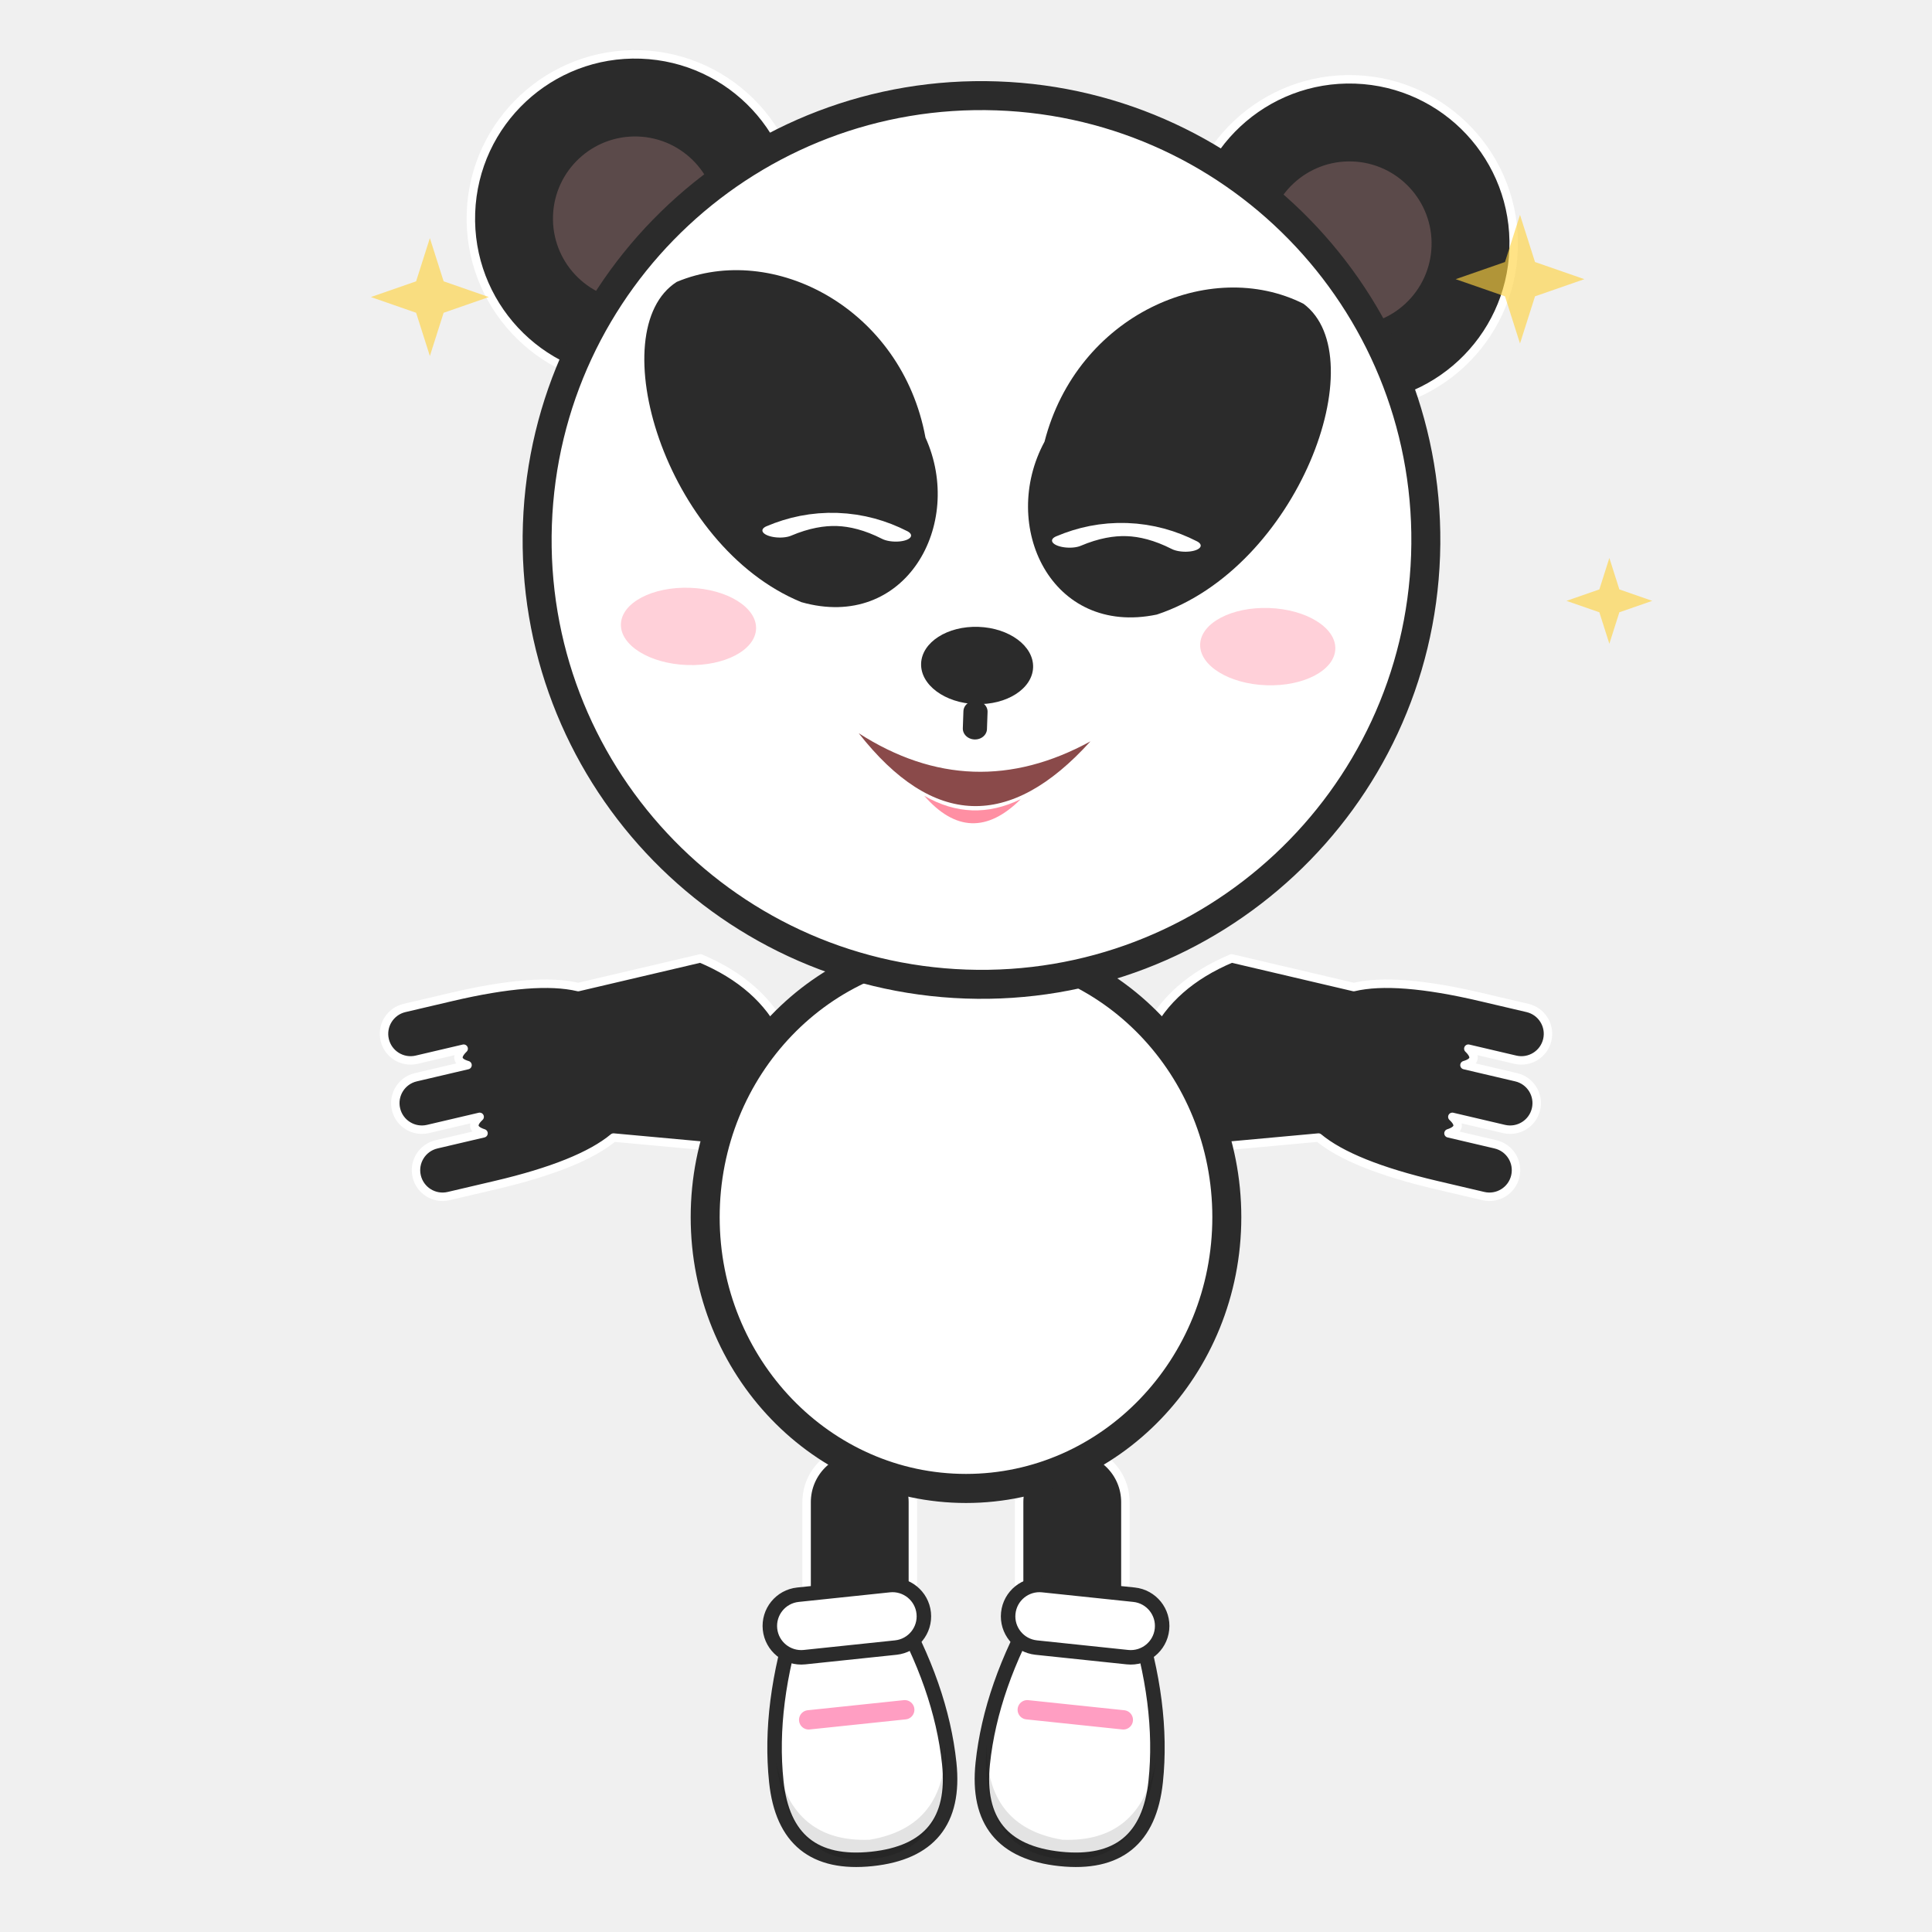
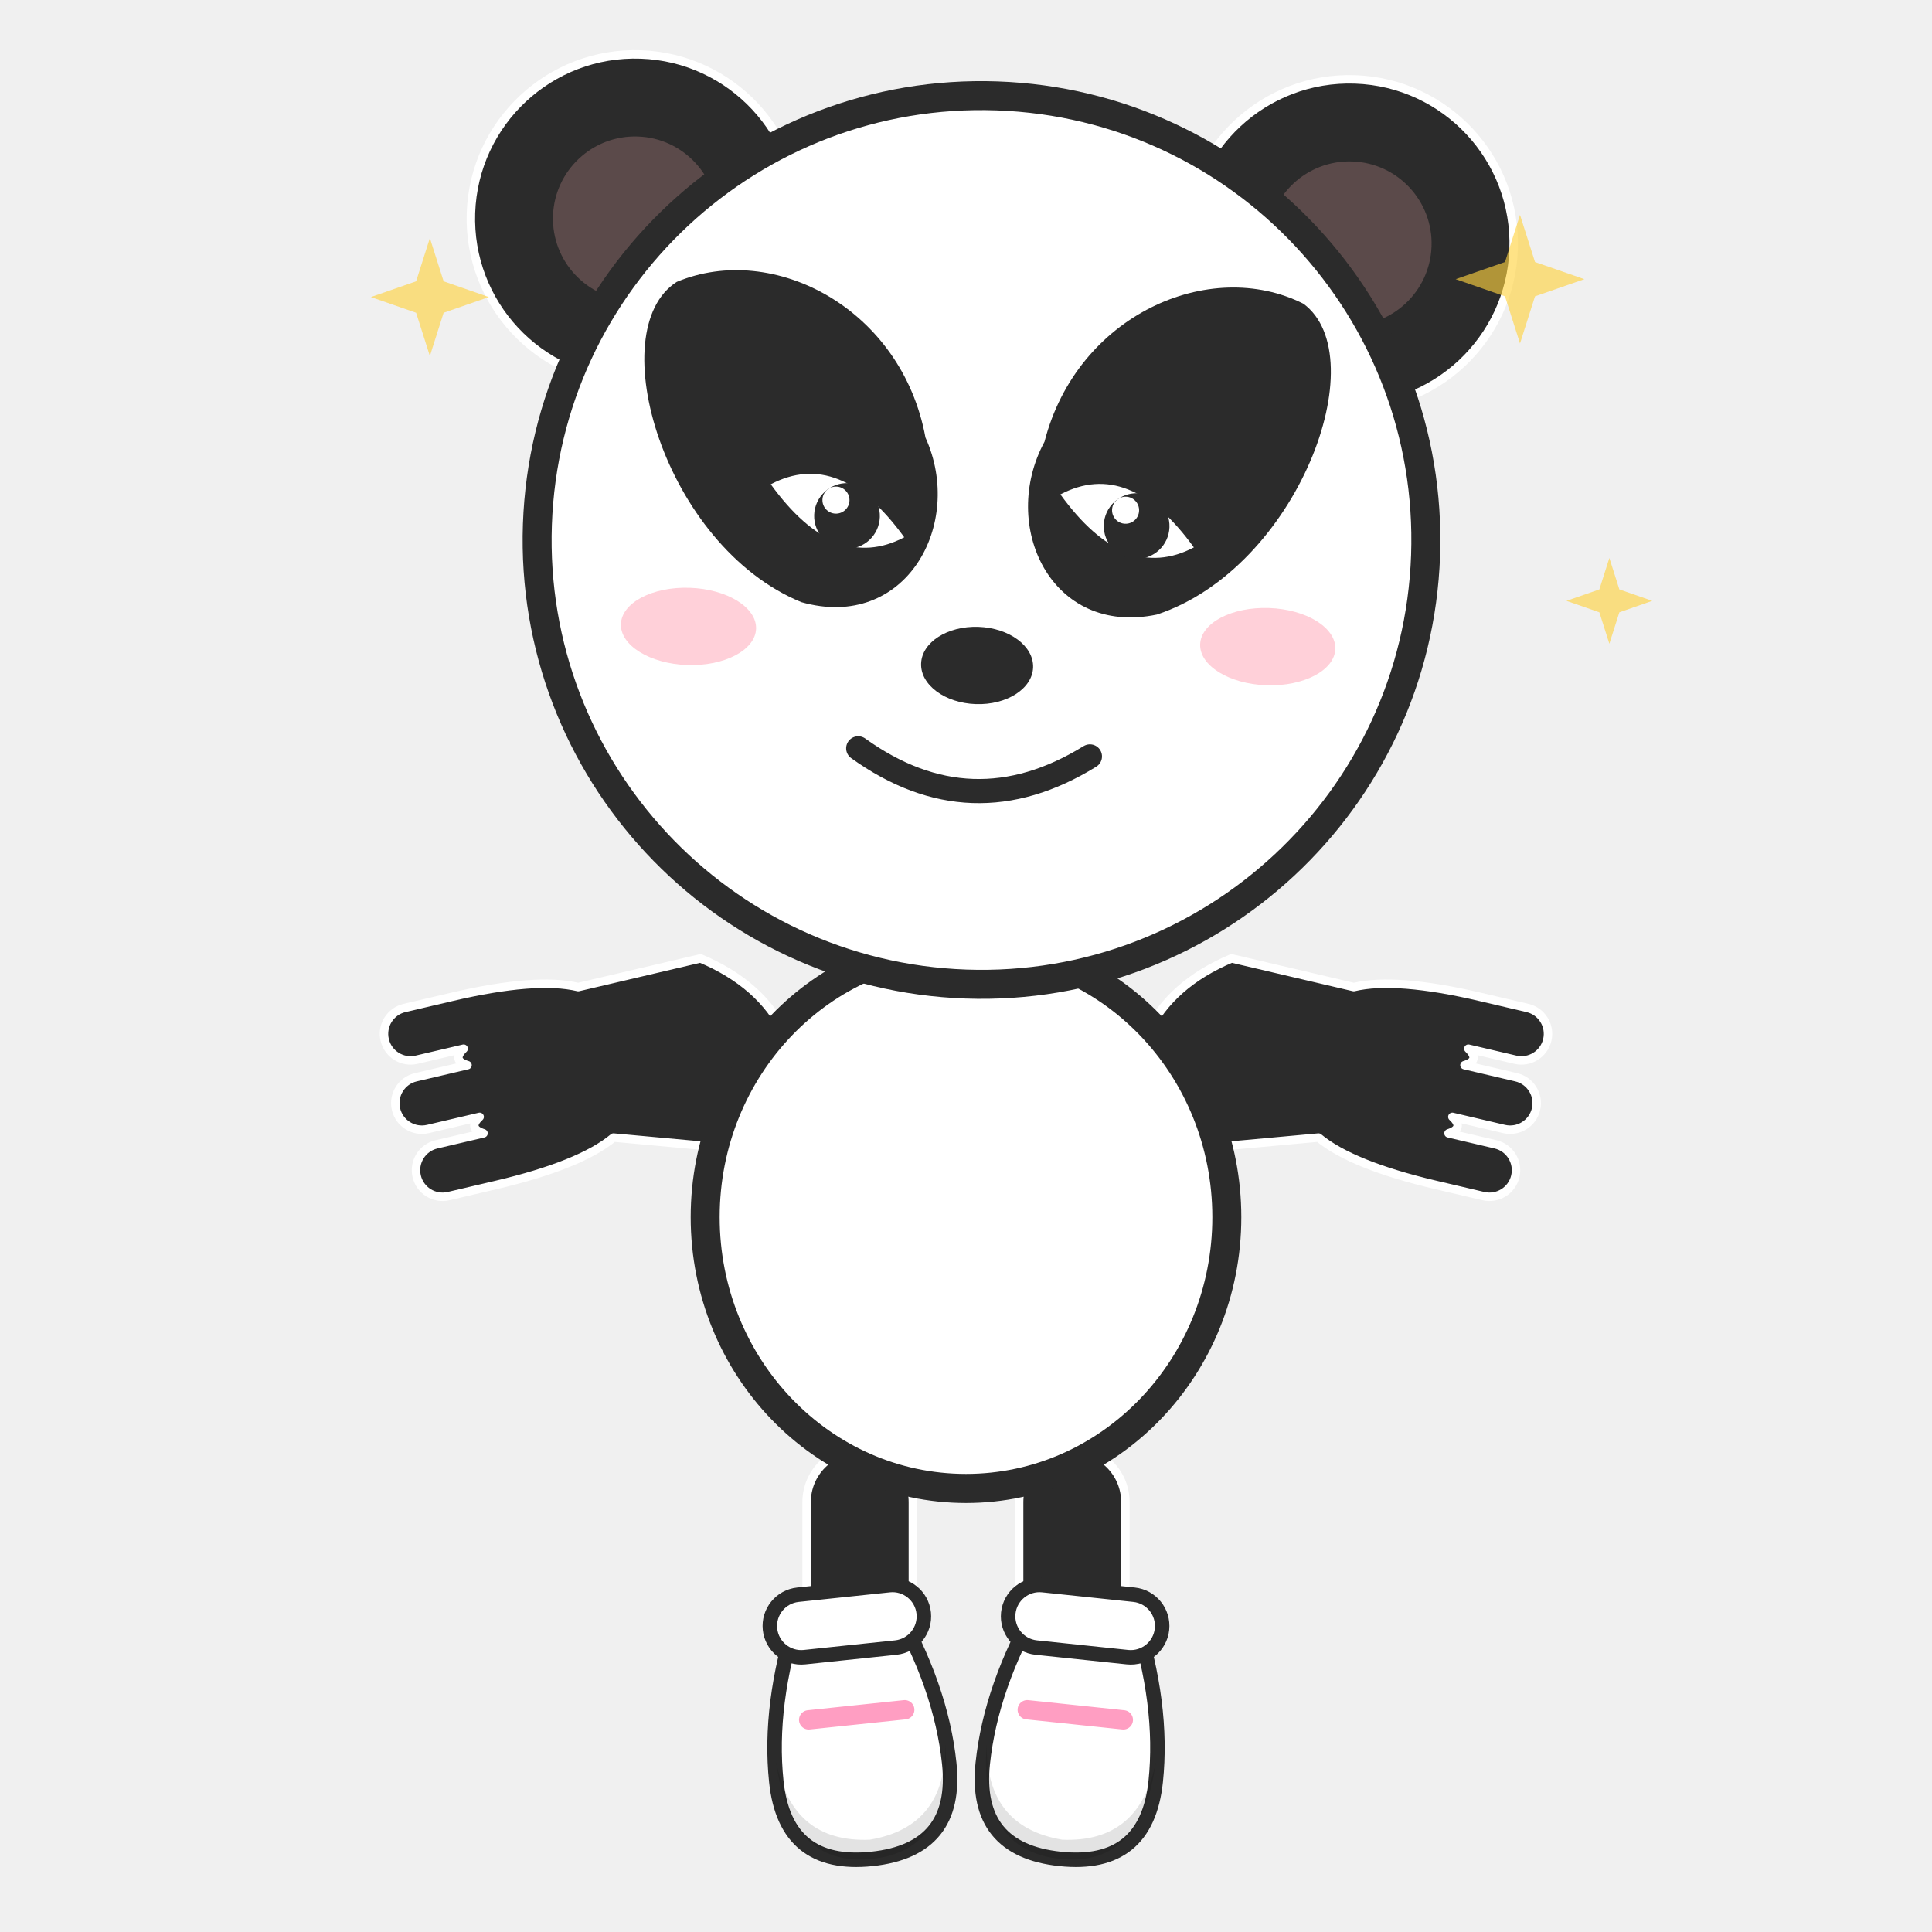
<svg xmlns="http://www.w3.org/2000/svg" viewBox="0 0 200 200" width="200" height="200" role="img" aria-label="Panda feliz">
  <defs>
    <g id="foot">
      <path d="M84 170Q80 179 80 187Q80 196 89 196Q98 196 98 187Q98 179 94 170Z" fill="#fff" stroke="#2b2b2b" stroke-width="1.5" />
      <path d="M80.2 185Q80.5 196 89 196Q97.5 196 97.8 185Q97 193.5 89 194Q81 193.5 80.2 185Z" fill="#000" opacity="0.11" />
      <rect x="81" y="168" width="16" height="6.5" rx="3.25" fill="#fff" stroke="#2b2b2b" stroke-width="1.5" />
      <path d="M84 181H94" fill="none" stroke="#ff9ec2" stroke-width="2" stroke-linecap="round" />
    </g>
    <path id="patch" d="M71 29C63 33 67 55 80 62C90 66 97 56 94 47C93 34 81 26 71 29Z" fill="#2b2b2b" />
    <path id="spark" d="M0 -6 L1.4 -1.6 L6 0 L1.4 1.6 L0 6 L-1.4 1.6 L-6 0 L-1.4 -1.6 Z" />
    <path id="arm" d="M82 116Q68 110 60 121L60 134Q58 138 58 147L58 152A2.75 2.75 0 0 0 63.5 152L63.5 147Q64.4 148.5 65.25 147L65.25 152.5A2.75 2.75 0 0 0 70.75 152.5L70.75 147Q71.6 148.5 72.5 147L72.5 152A2.75 2.75 0 0 0 78 152L78 147Q78 138 76 134L82 116Z" />
  </defs>
  <g class="panda" data-emotion="feliz" fill="#2b2b2b" stroke-linejoin="round">
    <g class="legs" stroke="#fff" stroke-width="0.875">
      <rect x="83.5" y="150" width="11" height="30" rx="5.5" />
      <rect x="105.5" y="150" width="11" height="30" rx="5.5" />
    </g>
    <use href="#foot" transform="translate(0 -0.50) translate(0 -3) rotate(-6 89 184)" />
    <use href="#foot" transform="translate(0 -0.50) matrix(-1 0 0 1 200 0) translate(0 -3) rotate(-6 89 184)" />
    <g class="arms" stroke="#fff" stroke-width="0.875">
      <g transform="rotate(-5.20 80 118) rotate(82 80 118)">
        <use href="#arm" />
      </g>
      <g transform="rotate(5.20 120 118) matrix(-1 0 0 1 200 0) rotate(82 80 118)">
        <use href="#arm" />
      </g>
    </g>
    <ellipse transform="translate(100 126) scale(1 1.003) translate(-100 -126)" class="body" cx="100" cy="126" rx="27" ry="28" fill="#fff" stroke="#2b2b2b" stroke-width="3" />
    <g class="head" transform="rotate(-1.00 100 102) translate(0 -0.13) rotate(3 100 102)">
      <g class="ears" stroke="#fff" stroke-width="0.875">
        <circle cx="63" cy="24" r="17" />
        <circle cx="137" cy="24" r="17" />
      </g>
      <circle cx="63" cy="24" r="8.5" fill="#5b4a4a" />
      <circle cx="137" cy="24" r="8.5" fill="#5b4a4a" />
      <circle class="skull" cx="100" cy="56" r="46" fill="#fff" stroke="#2b2b2b" stroke-width="3" />
      <g class="patches">
        <use href="#patch" transform="translate(85 50) scale(1.04) rotate(-8) translate(-85 -50)" />
        <use href="#patch" transform="matrix(-1 0 0 1 200 0) translate(85 50) scale(1.04) rotate(-8) translate(-85 -50)" />
      </g>
-       <g transform="translate(0.00 0) translate(100 55) scale(1.000 0.400) translate(-100 -55)" class="eyes" fill="none" stroke="#fff" stroke-width="3.4" stroke-linecap="round">
-         <path d="M79 57 Q85 50 91 57" />
-         <path d="M109 57 Q115 50 121 57" />
+       <g transform="translate(0.00 0) translate(100 55) scale(1.000 1.000) translate(-100 -55)" class="eyes">
+         <path d="M78 51 Q85 47 92 56 Q85 60 78 51 Z" fill="#fff" />
+         <path d="M108 51 Q115 47 122 56 Q115 60 108 51 Z" fill="#fff" />
+         <circle cx="86" cy="54" r="3.4" fill="#2b2b2b" />
+         <circle cx="116" cy="54" r="3.4" fill="#2b2b2b" />
+         <circle cx="84.8" cy="52.4" r="1.4" fill="#fff" />
+         <circle cx="114.8" cy="52.4" r="1.4" fill="#fff" />
      </g>
      <ellipse class="nose" cx="100" cy="69" rx="5.8" ry="4" />
-       <g transform="translate(0.00 0) translate(100 80) scale(1 0.890) translate(-100 -80)" class="mouth">
-         <path d="M100 73 V75" fill="none" stroke="#2b2b2b" stroke-width="2.5" stroke-linecap="round" />
-         <path d="M88 76 Q100 92 112 76 Q100 84 88 76 Z" fill="#8a4a4a" />
-         <path d="M95 83 Q100 89 105 83 Q100 86 95 83 Z" fill="#ff8fa3" />
+       <g transform="translate(0.00 0) translate(100 80) scale(1 1.000) translate(-100 -80)" class="mouth">
+         <path d="M88 78 Q100 86 112 78" fill="none" stroke="#2b2b2b" stroke-width="2.5" stroke-linecap="round" />
      </g>
      <g class="blush" fill="#ffb3c1" opacity="0.62">
        <ellipse cx="70" cy="66" rx="7" ry="4" />
        <ellipse cx="130" cy="66" rx="7" ry="4" />
      </g>
    </g>
    <g transform="translate(0.00 0.00) translate(100 40) scale(0.925) translate(-100 -40)" opacity="0.63" class="extra" fill="#ffd23f">
      <use href="#spark" transform="translate(40 30) scale(1.1)" />
      <use href="#spark" transform="translate(162 28) scale(1.2)" />
      <use href="#spark" transform="translate(172 64) scale(0.8)" />
    </g>
  </g>
</svg>
